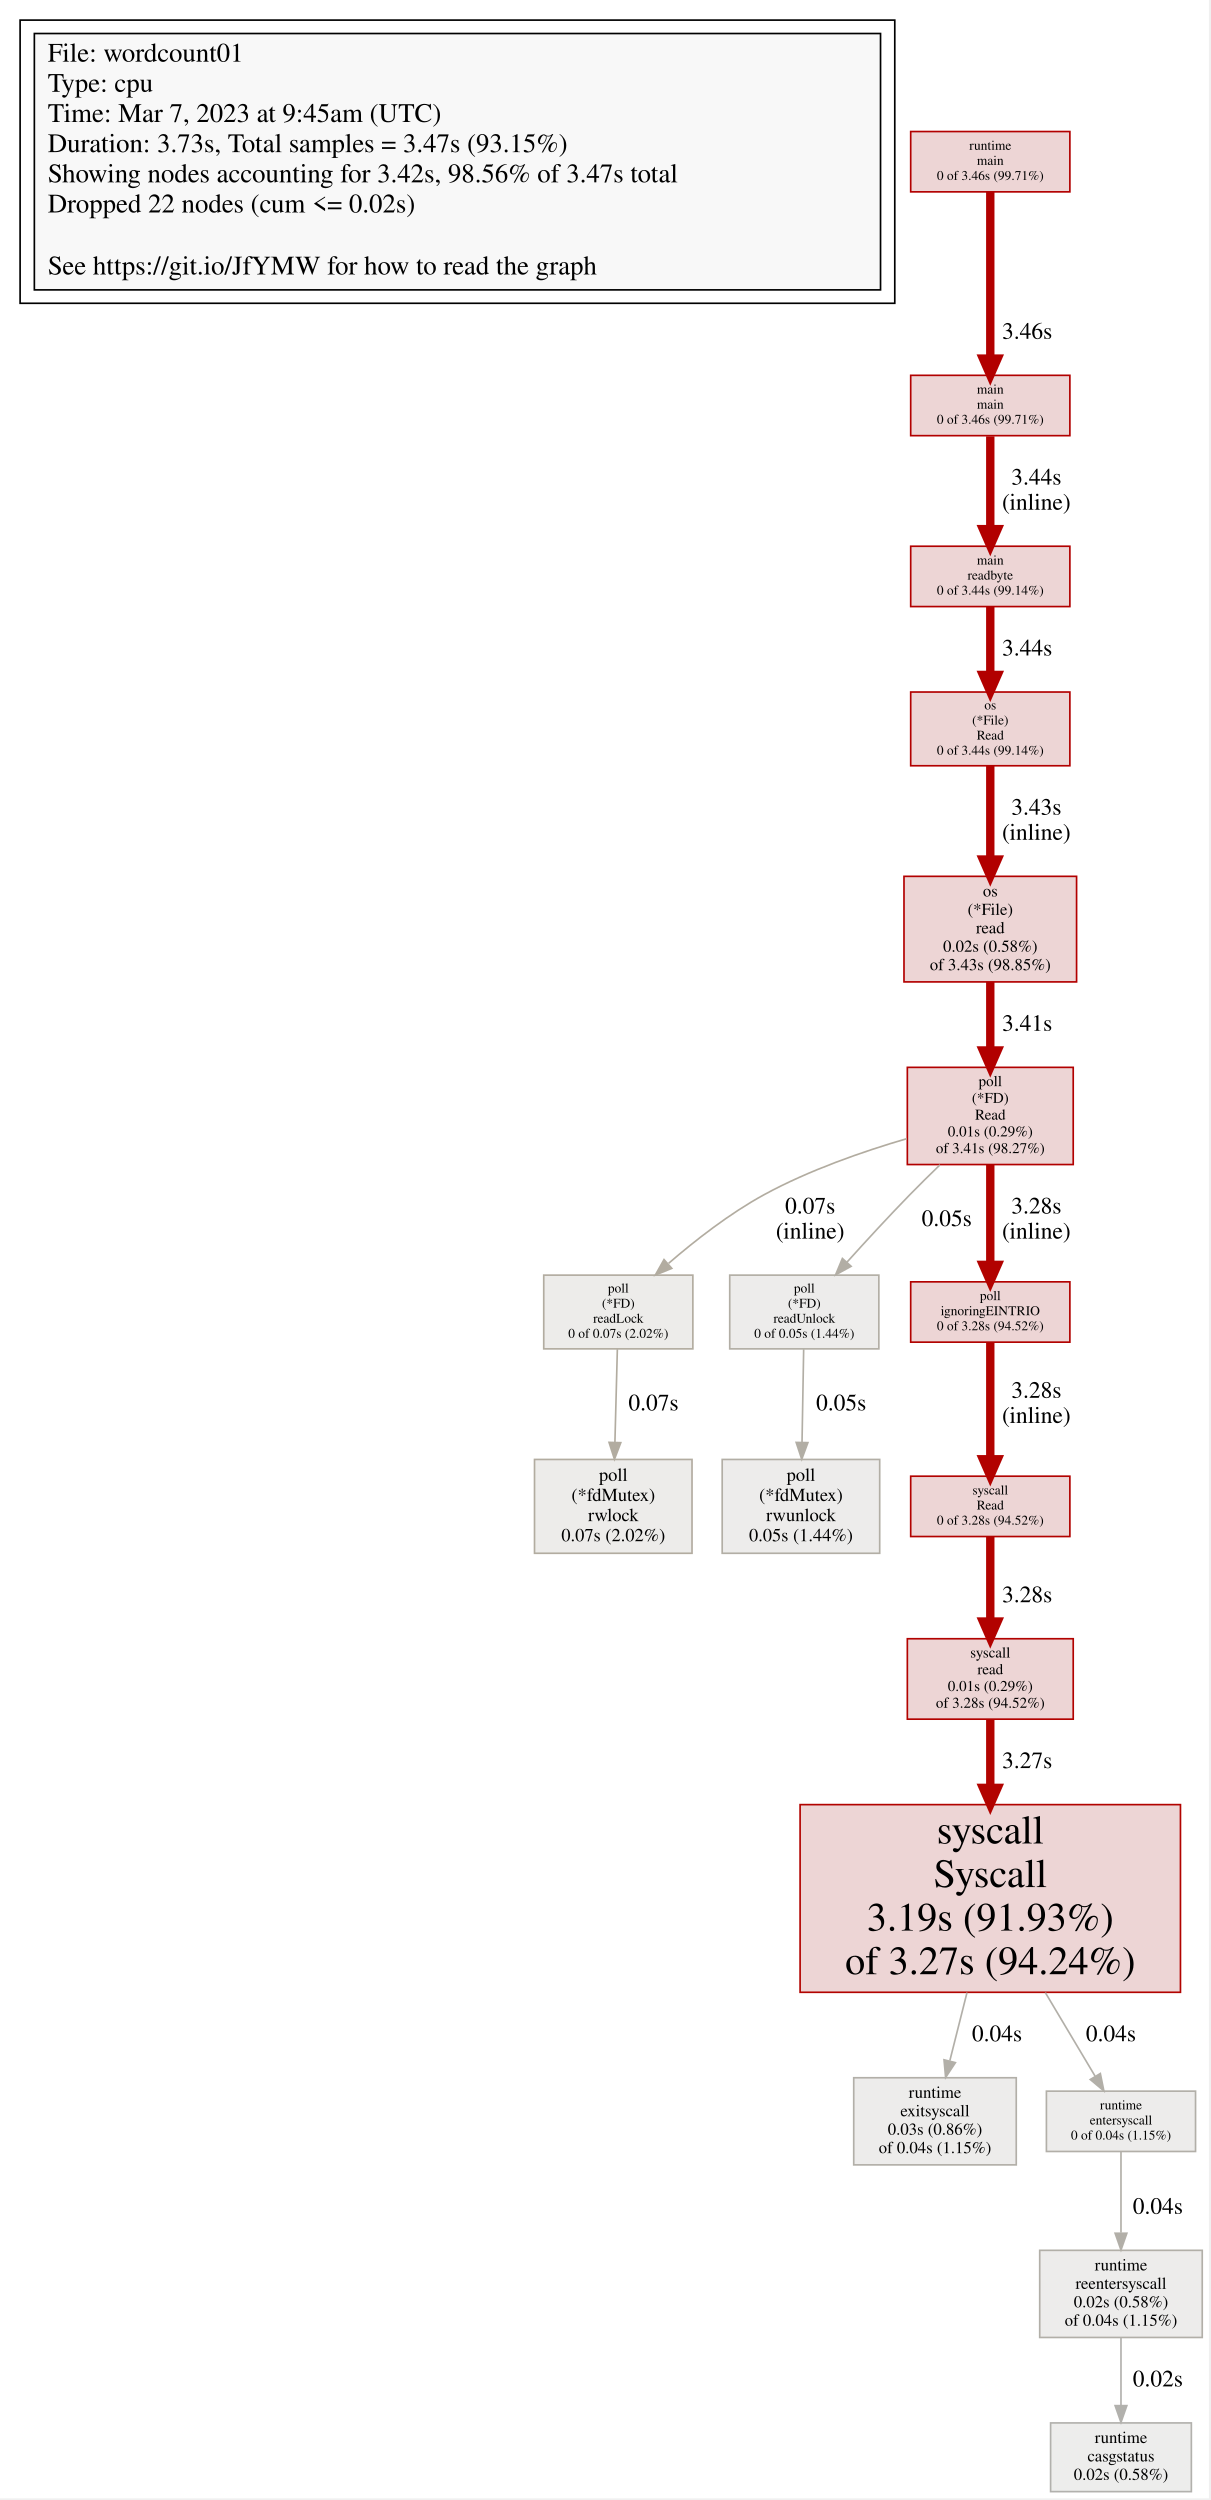
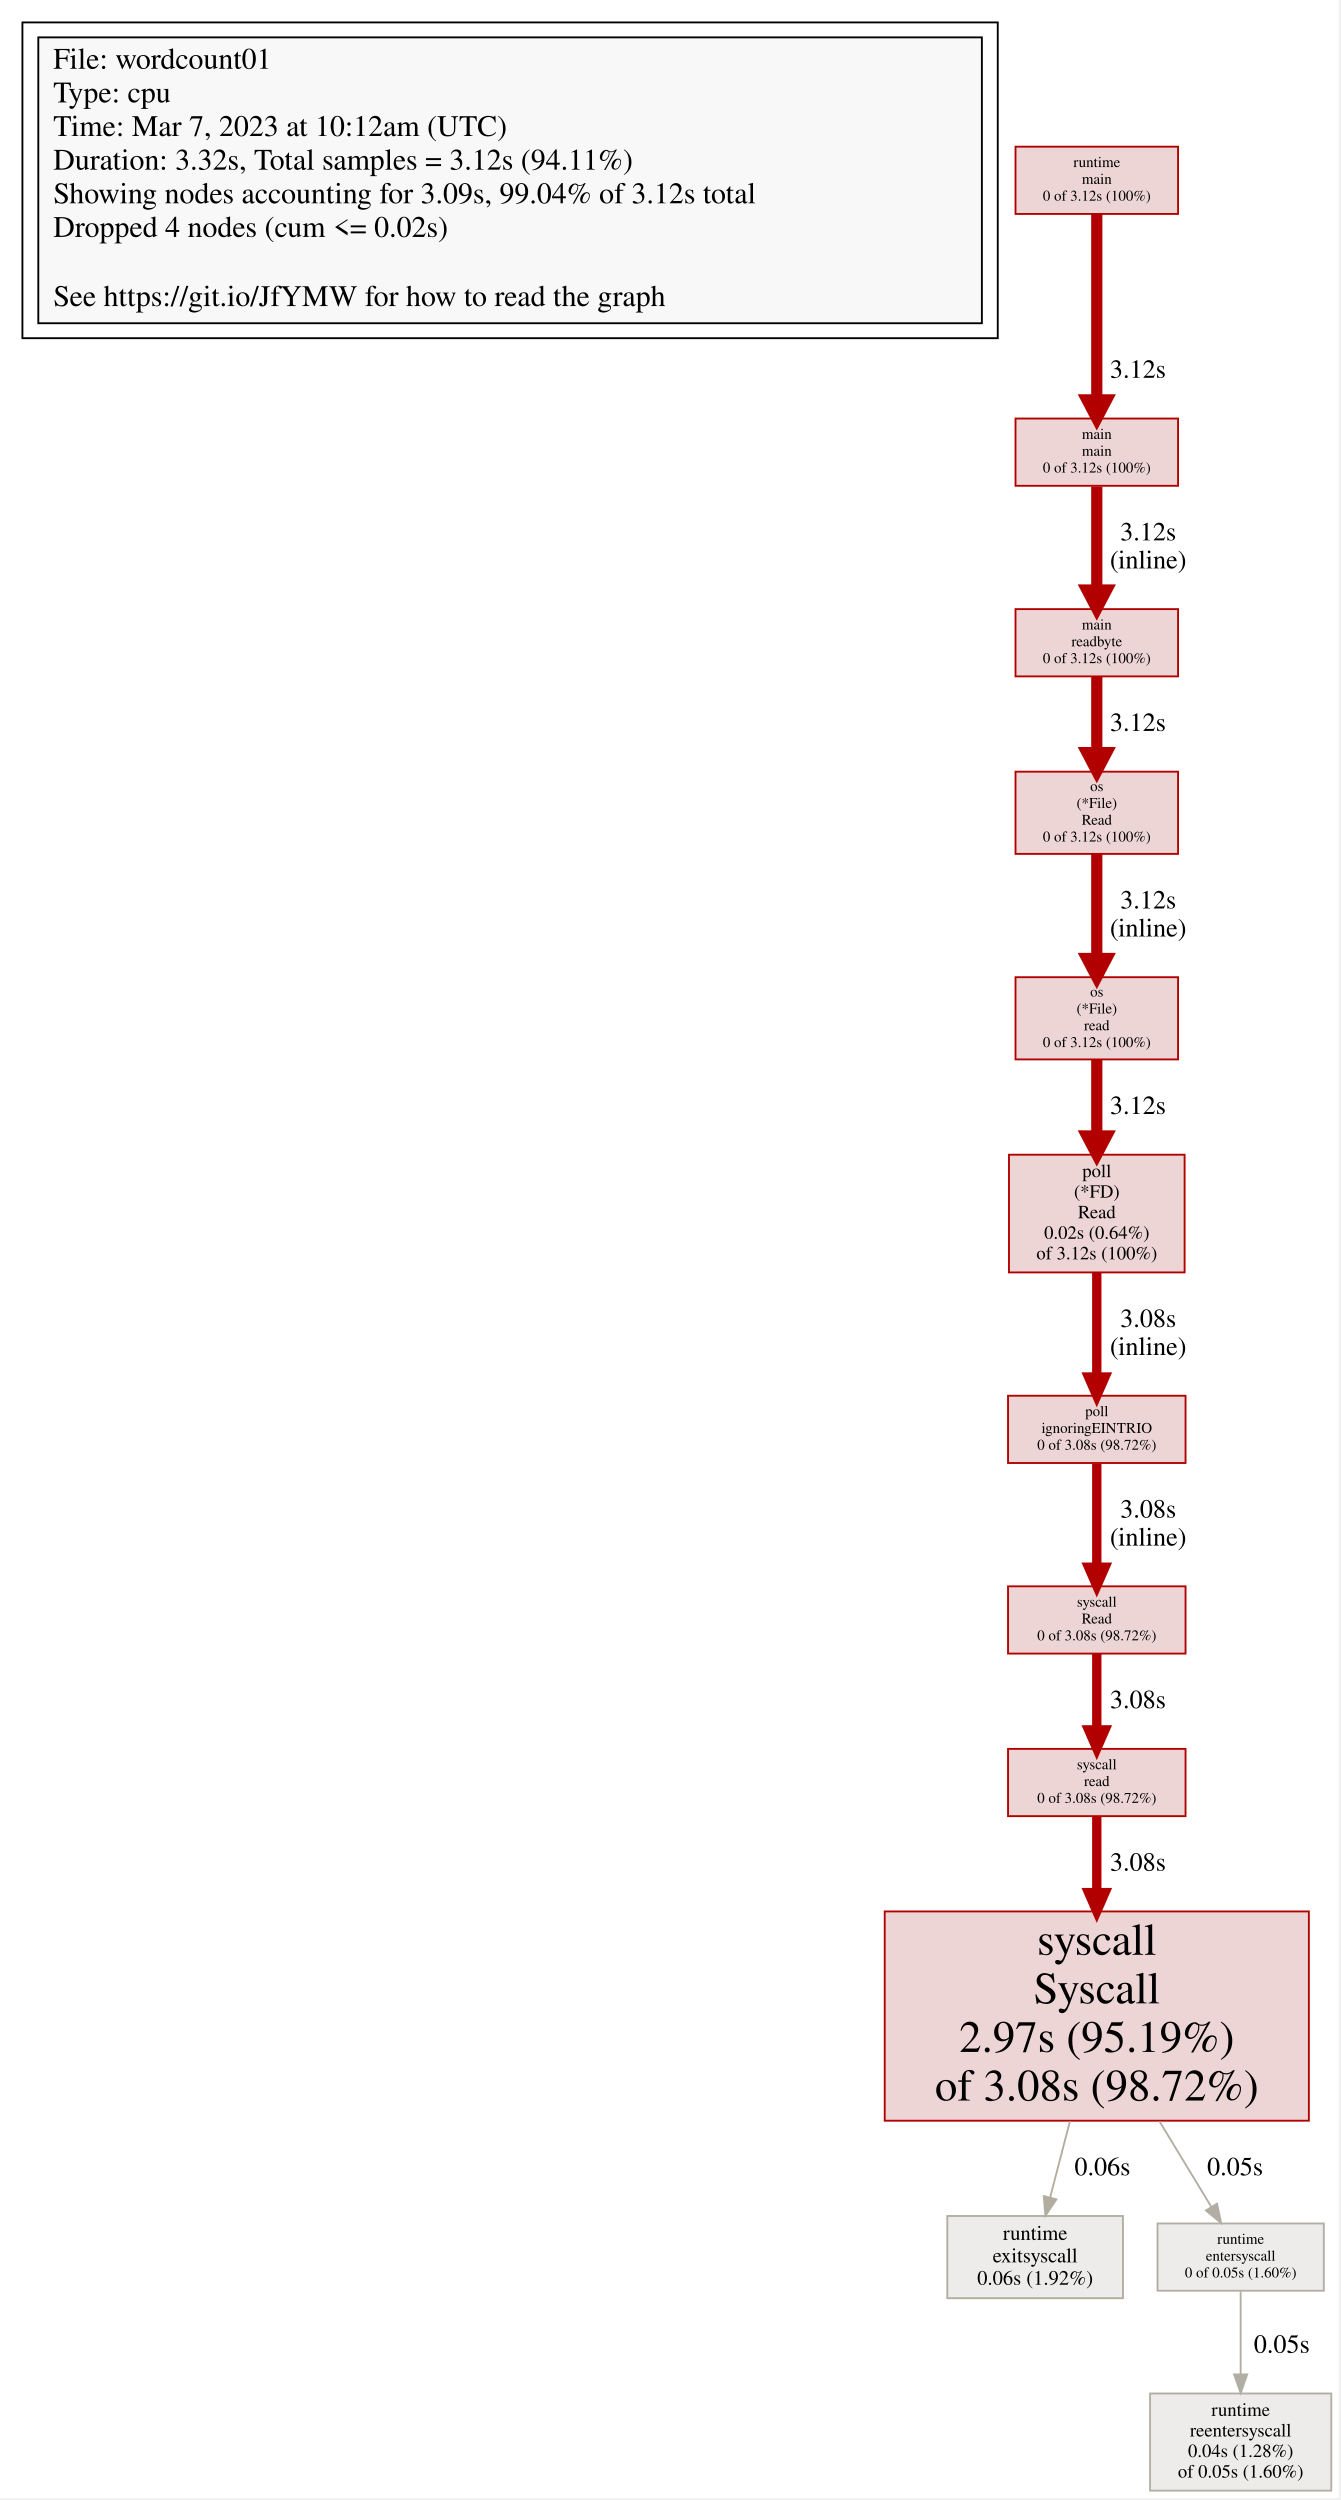
<svg xmlns="http://www.w3.org/2000/svg" xmlns:xlink="http://www.w3.org/1999/xlink" width="100%" height="100%">
  <g id="viewport" transform="scale(0.5,0.5) translate(0,0)">
-     <g id="graph0" class="graph" transform="scale(1 1) rotate(0) translate(4 1487)">
-       <polygon fill="white" stroke="transparent" points="-4,4 -4,-1487 717.5,-1487 717.5,4 -4,4" />
+     <g id="graph0" class="graph" transform="scale(1 1) rotate(0) translate(4 1333)">
+       <polygon fill="white" stroke="transparent" points="-4,4 -4,-1333 712.5,-1333 712.5,4 -4,4" />
      <g id="clust1" class="cluster">
-         <polygon fill="none" stroke="black" points="8,-1306 8,-1475 530,-1475 530,-1306 8,-1306" />
+         <polygon fill="none" stroke="black" points="8,-1152 8,-1321 530,-1321 530,-1152 8,-1152" />
      </g>
      <g id="node1" class="node">
        <g id="a_node1">
          <a xlink:title="wordcount01">
-             <polygon fill="#f8f8f8" stroke="black" points="521.5,-1467 16.5,-1467 16.5,-1314 521.5,-1314 521.5,-1467" />
-             <text text-anchor="start" x="24.5" y="-1450.2" font-family="Times,serif" font-size="16.00">File: wordcount01</text>
-             <text text-anchor="start" x="24.5" y="-1432.2" font-family="Times,serif" font-size="16.00">Type: cpu</text>
-             <text text-anchor="start" x="24.5" y="-1414.2" font-family="Times,serif" font-size="16.00">Time: Mar 7, 2023 at 9:45am (UTC)</text>
-             <text text-anchor="start" x="24.5" y="-1396.2" font-family="Times,serif" font-size="16.00">Duration: 3.73s, Total samples = 3.47s (93.15%)</text>
-             <text text-anchor="start" x="24.5" y="-1378.2" font-family="Times,serif" font-size="16.00">Showing nodes accounting for 3.42s, 98.56% of 3.47s total</text>
-             <text text-anchor="start" x="24.5" y="-1360.2" font-family="Times,serif" font-size="16.00">Dropped 22 nodes (cum &lt;= 0.02s)</text>
-             <text text-anchor="start" x="24.5" y="-1323.2" font-family="Times,serif" font-size="16.00">See https://git.io/JfYMW for how to read the graph</text>
+             <polygon fill="#f8f8f8" stroke="black" points="521.5,-1313 16.5,-1313 16.5,-1160 521.5,-1160 521.5,-1313" />
+             <text text-anchor="start" x="24.5" y="-1296.2" font-family="Times,serif" font-size="16.00">File: wordcount01</text>
+             <text text-anchor="start" x="24.5" y="-1278.2" font-family="Times,serif" font-size="16.00">Type: cpu</text>
+             <text text-anchor="start" x="24.5" y="-1260.2" font-family="Times,serif" font-size="16.00">Time: Mar 7, 2023 at 10:12am (UTC)</text>
+             <text text-anchor="start" x="24.5" y="-1242.2" font-family="Times,serif" font-size="16.00">Duration: 3.32s, Total samples = 3.12s (94.11%)</text>
+             <text text-anchor="start" x="24.5" y="-1224.2" font-family="Times,serif" font-size="16.00">Showing nodes accounting for 3.09s, 99.04% of 3.12s total</text>
+             <text text-anchor="start" x="24.5" y="-1206.2" font-family="Times,serif" font-size="16.00">Dropped 4 nodes (cum &lt;= 0.02s)</text>
+             <text text-anchor="start" x="24.5" y="-1169.2" font-family="Times,serif" font-size="16.00">See https://git.io/JfYMW for how to read the graph</text>
          </a>
        </g>
      </g>
      <g id="node1" class="node">
        <g id="a_node1">
-           <a xlink:title="syscall.Syscall (3.27s)">
-             <polygon fill="#edd5d5" stroke="#b20300" points="700.5,-410 473.5,-410 473.5,-298 700.5,-298 700.5,-410" />
-             <text text-anchor="middle" x="587" y="-386.8" font-family="Times,serif" font-size="24.00">syscall</text>
-             <text text-anchor="middle" x="587" y="-360.8" font-family="Times,serif" font-size="24.00">Syscall</text>
-             <text text-anchor="middle" x="587" y="-334.8" font-family="Times,serif" font-size="24.00">3.19s (91.93%)</text>
-             <text text-anchor="middle" x="587" y="-308.8" font-family="Times,serif" font-size="24.00">of 3.27s (94.24%)</text>
+           <a xlink:title="syscall.Syscall (3.08s)">
+             <polygon fill="#edd5d5" stroke="#b20000" points="696.5,-310 469.5,-310 469.5,-198 696.5,-198 696.5,-310" />
+             <text text-anchor="middle" x="583" y="-286.8" font-family="Times,serif" font-size="24.00">syscall</text>
+             <text text-anchor="middle" x="583" y="-260.8" font-family="Times,serif" font-size="24.00">Syscall</text>
+             <text text-anchor="middle" x="583" y="-234.8" font-family="Times,serif" font-size="24.00">2.97s (95.19%)</text>
+             <text text-anchor="middle" x="583" y="-208.8" font-family="Times,serif" font-size="24.00">of 3.08s (98.72%)</text>
+           </a>
+         </g>
+       </g>
+       <g id="node4" class="node">
+         <g id="a_node4">
+           <a xlink:title="runtime.exitsyscall (0.06s)">
+             <polygon fill="#edecea" stroke="#b2ada1" points="597,-147 503,-147 503,-103 597,-103 597,-147" />
+             <text text-anchor="middle" x="550" y="-134.2" font-family="Times,serif" font-size="11.00">runtime</text>
+             <text text-anchor="middle" x="550" y="-122.2" font-family="Times,serif" font-size="11.00">exitsyscall</text>
+             <text text-anchor="middle" x="550" y="-110.2" font-family="Times,serif" font-size="11.00">0.06s (1.92%)</text>
+           </a>
+         </g>
+       </g>
+       <g id="edge10" class="edge">
+         <g id="a_edge10">
+           <a xlink:title="syscall.Syscall -&gt; runtime.exitsyscall (0.06s)">
+             <path fill="none" stroke="#b2ada1" d="M568.62,-197.67C564.99,-183.67 561.21,-169.14 558.01,-156.85" />
+             <polygon fill="#b2ada1" stroke="#b2ada1" points="561.39,-155.91 555.49,-147.11 554.61,-157.67 561.39,-155.91" />
+           </a>
+         </g>
+         <g id="a_edge10-label">
+           <a xlink:title="syscall.Syscall -&gt; runtime.exitsyscall (0.06s)">
+             <text text-anchor="middle" x="586" y="-168.8" font-family="Times,serif" font-size="14.00"> 0.06s</text>
+           </a>
+         </g>
+       </g>
+       <g id="node11" class="node">
+         <g id="a_node11">
+           <a xlink:title="runtime.entersyscall (0.05s)">
+             <polygon fill="#edeceb" stroke="#b2aea4" points="704.5,-143 615.5,-143 615.5,-107 704.5,-107 704.5,-143" />
+             <text text-anchor="middle" x="660" y="-132.1" font-family="Times,serif" font-size="8.00">runtime</text>
+             <text text-anchor="middle" x="660" y="-123.1" font-family="Times,serif" font-size="8.00">entersyscall</text>
+             <text text-anchor="middle" x="660" y="-114.1" font-family="Times,serif" font-size="8.00">0 of 0.05s (1.60%)</text>
+           </a>
+         </g>
+       </g>
+       <g id="edge12" class="edge">
+         <g id="a_edge12">
+           <a xlink:title="syscall.Syscall -&gt; runtime.entersyscall (0.05s)">
+             <path fill="none" stroke="#b2aea4" d="M616.55,-197.67C626.23,-181.7 636.34,-165.03 644.36,-151.79" />
+             <polygon fill="#b2aea4" stroke="#b2aea4" points="647.36,-153.59 649.56,-143.22 641.38,-149.96 647.36,-153.59" />
+           </a>
+         </g>
+         <g id="a_edge12-label">
+           <a xlink:title="syscall.Syscall -&gt; runtime.entersyscall (0.05s)">
+             <text text-anchor="middle" x="657" y="-168.8" font-family="Times,serif" font-size="14.00"> 0.05s</text>
+           </a>
+         </g>
+       </g>
+       <g id="node2" class="node">
+         <g id="a_node2">
+           <a xlink:title="runtime.main (3.12s)">
+             <polygon fill="#edd5d5" stroke="#b20000" points="626.5,-1254.5 539.5,-1254.5 539.5,-1218.5 626.5,-1218.5 626.5,-1254.5" />
+             <text text-anchor="middle" x="583" y="-1243.6" font-family="Times,serif" font-size="8.00">runtime</text>
+             <text text-anchor="middle" x="583" y="-1234.6" font-family="Times,serif" font-size="8.00">main</text>
+             <text text-anchor="middle" x="583" y="-1225.6" font-family="Times,serif" font-size="8.00">0 of 3.12s (100%)</text>
+           </a>
+         </g>
+       </g>
+       <g id="node7" class="node">
+         <g id="a_node7">
+           <a xlink:title="main.main (3.12s)">
+             <polygon fill="#edd5d5" stroke="#b20000" points="626.5,-1109 539.5,-1109 539.5,-1073 626.5,-1073 626.5,-1109" />
+             <text text-anchor="middle" x="583" y="-1098.1" font-family="Times,serif" font-size="8.00">main</text>
+             <text text-anchor="middle" x="583" y="-1089.1" font-family="Times,serif" font-size="8.00">main</text>
+             <text text-anchor="middle" x="583" y="-1080.1" font-family="Times,serif" font-size="8.00">0 of 3.12s (100%)</text>
+           </a>
+         </g>
+       </g>
+       <g id="edge5" class="edge">
+         <g id="a_edge5">
+           <a xlink:title="runtime.main -&gt; main.main (3.12s)">
+             <path fill="none" stroke="#b20000" stroke-width="6" d="M583,-1218.48C583,-1193.99 583,-1148.56 583,-1119.33" />
+             <polygon fill="#b20000" stroke="#b20000" stroke-width="6" points="588.25,-1119 583,-1109 577.75,-1119 588.25,-1119" />
+           </a>
+         </g>
+         <g id="a_edge5-label">
+           <a xlink:title="runtime.main -&gt; main.main (3.12s)">
+             <text text-anchor="middle" x="605" y="-1130.8" font-family="Times,serif" font-size="14.00"> 3.12s</text>
+           </a>
+         </g>
+       </g>
+       <g id="node3" class="node">
+         <g id="a_node3">
+           <a xlink:title="internal/poll.(*FD).Read (3.12s)">
+             <polygon fill="#edd5d5" stroke="#b20000" points="630,-715 536,-715 536,-652 630,-652 630,-715" />
+             <text text-anchor="middle" x="583" y="-703" font-family="Times,serif" font-size="10.00">poll</text>
+             <text text-anchor="middle" x="583" y="-692" font-family="Times,serif" font-size="10.00">(*FD)</text>
+             <text text-anchor="middle" x="583" y="-681" font-family="Times,serif" font-size="10.00">Read</text>
+             <text text-anchor="middle" x="583" y="-670" font-family="Times,serif" font-size="10.00">0.02s (0.64%)</text>
+             <text text-anchor="middle" x="583" y="-659" font-family="Times,serif" font-size="10.00">of 3.12s (100%)</text>
+           </a>
+         </g>
+       </g>
+       <g id="node6" class="node">
+         <g id="a_node6">
+           <a xlink:title="internal/poll.ignoringEINTRIO (3.08s)">
+             <polygon fill="#edd5d5" stroke="#b20000" points="630.5,-586 535.5,-586 535.5,-550 630.5,-550 630.5,-586" />
+             <text text-anchor="middle" x="583" y="-575.1" font-family="Times,serif" font-size="8.00">poll</text>
+             <text text-anchor="middle" x="583" y="-566.1" font-family="Times,serif" font-size="8.00">ignoringEINTRIO</text>
+             <text text-anchor="middle" x="583" y="-557.1" font-family="Times,serif" font-size="8.00">0 of 3.08s (98.72%)</text>
+           </a>
+         </g>
+       </g>
+       <g id="edge6" class="edge">
+         <g id="a_edge6">
+           <a xlink:title="internal/poll.(*FD).Read -&gt; internal/poll.ignoringEINTRIO (3.08s)">
+             <path fill="none" stroke="#b20000" stroke-width="5" d="M583,-651.79C583,-634.44 583,-612.96 583,-596.23" />
+             <polygon fill="#b20000" stroke="#b20000" stroke-width="5" points="587.38,-596.01 583,-586.01 578.63,-596.01 587.38,-596.01" />
+           </a>
+         </g>
+         <g id="a_edge6-label">
+           <a xlink:title="internal/poll.(*FD).Read -&gt; internal/poll.ignoringEINTRIO (3.08s)">
+             <text text-anchor="middle" x="610.5" y="-622.8" font-family="Times,serif" font-size="14.00"> 3.08s</text>
+             <text text-anchor="middle" x="610.5" y="-607.8" font-family="Times,serif" font-size="14.00"> (inline)</text>
+           </a>
+         </g>
+       </g>
+       <g id="node5" class="node">
+         <g id="a_node5">
+           <a xlink:title="runtime.reentersyscall (0.05s)">
+             <polygon fill="#edeceb" stroke="#b2aea4" points="708.5,-52 611.5,-52 611.5,0 708.5,0 708.5,-52" />
+             <text text-anchor="middle" x="660" y="-40" font-family="Times,serif" font-size="10.00">runtime</text>
+             <text text-anchor="middle" x="660" y="-29" font-family="Times,serif" font-size="10.00">reentersyscall</text>
+             <text text-anchor="middle" x="660" y="-18" font-family="Times,serif" font-size="10.00">0.04s (1.28%)</text>
+             <text text-anchor="middle" x="660" y="-7" font-family="Times,serif" font-size="10.00">of 0.05s (1.60%)</text>
+           </a>
+         </g>
+       </g>
+       <g id="node12" class="node">
+         <g id="a_node12">
+           <a xlink:title="syscall.Read (3.08s)">
+             <polygon fill="#edd5d5" stroke="#b20000" points="630.5,-484 535.5,-484 535.5,-448 630.5,-448 630.5,-484" />
+             <text text-anchor="middle" x="583" y="-473.1" font-family="Times,serif" font-size="8.00">syscall</text>
+             <text text-anchor="middle" x="583" y="-464.1" font-family="Times,serif" font-size="8.00">Read</text>
+             <text text-anchor="middle" x="583" y="-455.1" font-family="Times,serif" font-size="8.00">0 of 3.08s (98.72%)</text>
+           </a>
+         </g>
+       </g>
+       <g id="edge7" class="edge">
+         <g id="a_edge7">
+           <a xlink:title="internal/poll.ignoringEINTRIO -&gt; syscall.Read (3.08s)">
+             <path fill="none" stroke="#b20000" stroke-width="5" d="M583,-549.58C583,-534.38 583,-512.07 583,-494.46" />
+             <polygon fill="#b20000" stroke="#b20000" stroke-width="5" points="587.38,-494.22 583,-484.22 578.63,-494.22 587.38,-494.22" />
+           </a>
+         </g>
+         <g id="a_edge7-label">
+           <a xlink:title="internal/poll.ignoringEINTRIO -&gt; syscall.Read (3.08s)">
+             <text text-anchor="middle" x="610.5" y="-520.8" font-family="Times,serif" font-size="14.00"> 3.08s</text>
+             <text text-anchor="middle" x="610.5" y="-505.8" font-family="Times,serif" font-size="14.00"> (inline)</text>
          </a>
        </g>
      </g>
      <g id="node8" class="node">
        <g id="a_node8">
-           <a xlink:title="runtime.exitsyscall (0.04s)">
-             <polygon fill="#edeceb" stroke="#b2afa8" points="602.5,-247 505.5,-247 505.5,-195 602.5,-195 602.5,-247" />
-             <text text-anchor="middle" x="554" y="-235" font-family="Times,serif" font-size="10.00">runtime</text>
-             <text text-anchor="middle" x="554" y="-224" font-family="Times,serif" font-size="10.00">exitsyscall</text>
-             <text text-anchor="middle" x="554" y="-213" font-family="Times,serif" font-size="10.00">0.03s (0.86%)</text>
-             <text text-anchor="middle" x="554" y="-202" font-family="Times,serif" font-size="10.00">of 0.04s (1.15%)</text>
-           </a>
-         </g>
-       </g>
-       <g id="edge16" class="edge">
-         <g id="a_edge16">
-           <a xlink:title="syscall.Syscall -&gt; runtime.exitsyscall (0.04s)">
-             <path fill="none" stroke="#b2afa8" d="M573.1,-297.82C569.63,-284.06 566.01,-269.67 562.86,-257.17" />
-             <polygon fill="#b2afa8" stroke="#b2afa8" points="566.18,-256.01 560.34,-247.17 559.39,-257.72 566.18,-256.01" />
-           </a>
-         </g>
-         <g id="a_edge16-label">
-           <a xlink:title="syscall.Syscall -&gt; runtime.exitsyscall (0.04s)">
-             <text text-anchor="middle" x="591" y="-268.8" font-family="Times,serif" font-size="14.00"> 0.04s</text>
-           </a>
-         </g>
-       </g>
-       <g id="node17" class="node">
-         <g id="a_node17">
-           <a xlink:title="runtime.entersyscall (0.04s)">
-             <polygon fill="#edeceb" stroke="#b2afa8" points="709.5,-239 620.5,-239 620.5,-203 709.5,-203 709.5,-239" />
-             <text text-anchor="middle" x="665" y="-228.1" font-family="Times,serif" font-size="8.00">runtime</text>
-             <text text-anchor="middle" x="665" y="-219.1" font-family="Times,serif" font-size="8.00">entersyscall</text>
-             <text text-anchor="middle" x="665" y="-210.1" font-family="Times,serif" font-size="8.00">0 of 0.04s (1.15%)</text>
-           </a>
-         </g>
-       </g>
-       <g id="edge15" class="edge">
-         <g id="a_edge15">
-           <a xlink:title="syscall.Syscall -&gt; runtime.entersyscall (0.04s)">
-             <path fill="none" stroke="#b2afa8" d="M619.85,-297.82C630.17,-280.5 641.07,-262.19 649.58,-247.9" />
-             <polygon fill="#b2afa8" stroke="#b2afa8" points="652.68,-249.53 654.79,-239.15 646.67,-245.95 652.68,-249.53" />
-           </a>
-         </g>
-         <g id="a_edge15-label">
-           <a xlink:title="syscall.Syscall -&gt; runtime.entersyscall (0.04s)">
-             <text text-anchor="middle" x="659" y="-268.8" font-family="Times,serif" font-size="14.00"> 0.04s</text>
-           </a>
-         </g>
-       </g>
-       <g id="node2" class="node">
-         <g id="a_node2">
-           <a xlink:title="runtime.main (3.46s)">
-             <polygon fill="#edd5d5" stroke="#b20000" points="634.5,-1408.5 539.5,-1408.5 539.5,-1372.5 634.5,-1372.5 634.5,-1408.5" />
-             <text text-anchor="middle" x="587" y="-1397.6" font-family="Times,serif" font-size="8.00">runtime</text>
-             <text text-anchor="middle" x="587" y="-1388.6" font-family="Times,serif" font-size="8.00">main</text>
-             <text text-anchor="middle" x="587" y="-1379.6" font-family="Times,serif" font-size="8.00">0 of 3.46s (99.71%)</text>
-           </a>
-         </g>
-       </g>
-       <g id="node14" class="node">
-         <g id="a_node14">
-           <a xlink:title="main.main (3.46s)">
-             <polygon fill="#edd5d5" stroke="#b20000" points="634.5,-1263 539.5,-1263 539.5,-1227 634.5,-1227 634.5,-1263" />
-             <text text-anchor="middle" x="587" y="-1252.1" font-family="Times,serif" font-size="8.00">main</text>
-             <text text-anchor="middle" x="587" y="-1243.1" font-family="Times,serif" font-size="8.00">main</text>
-             <text text-anchor="middle" x="587" y="-1234.1" font-family="Times,serif" font-size="8.00">0 of 3.46s (99.71%)</text>
+           <a xlink:title="main.readbyte (3.12s)">
+             <polygon fill="#edd5d5" stroke="#b20000" points="626.5,-1007 539.5,-1007 539.5,-971 626.5,-971 626.5,-1007" />
+             <text text-anchor="middle" x="583" y="-996.1" font-family="Times,serif" font-size="8.00">main</text>
+             <text text-anchor="middle" x="583" y="-987.1" font-family="Times,serif" font-size="8.00">readbyte</text>
+             <text text-anchor="middle" x="583" y="-978.1" font-family="Times,serif" font-size="8.00">0 of 3.12s (100%)</text>
          </a>
        </g>
      </g>
      <g id="edge1" class="edge">
        <g id="a_edge1">
-           <a xlink:title="runtime.main -&gt; main.main (3.46s)">
-             <path fill="none" stroke="#b20000" stroke-width="5" d="M587,-1372.48C587,-1347.99 587,-1302.56 587,-1273.33" />
-             <polygon fill="#b20000" stroke="#b20000" stroke-width="5" points="591.38,-1273 587,-1263 582.63,-1273 591.38,-1273" />
+           <a xlink:title="main.main -&gt; main.readbyte (3.12s)">
+             <path fill="none" stroke="#b20000" stroke-width="6" d="M583,-1072.58C583,-1057.38 583,-1035.07 583,-1017.46" />
+             <polygon fill="#b20000" stroke="#b20000" stroke-width="6" points="588.25,-1017.22 583,-1007.22 577.75,-1017.22 588.25,-1017.22" />
          </a>
        </g>
        <g id="a_edge1-label">
-           <a xlink:title="runtime.main -&gt; main.main (3.46s)">
-             <text text-anchor="middle" x="609" y="-1284.8" font-family="Times,serif" font-size="14.00"> 3.46s</text>
-           </a>
-         </g>
-       </g>
-       <g id="node3" class="node">
-         <g id="a_node3">
-           <a xlink:title="internal/poll.(*FD).Read (3.41s)">
-             <polygon fill="#edd5d5" stroke="#b20000" points="636.5,-850 537.5,-850 537.5,-792 636.5,-792 636.5,-850" />
-             <text text-anchor="middle" x="587" y="-838.8" font-family="Times,serif" font-size="9.00">poll</text>
-             <text text-anchor="middle" x="587" y="-828.8" font-family="Times,serif" font-size="9.00">(*FD)</text>
-             <text text-anchor="middle" x="587" y="-818.8" font-family="Times,serif" font-size="9.00">Read</text>
-             <text text-anchor="middle" x="587" y="-808.8" font-family="Times,serif" font-size="9.00">0.01s (0.29%)</text>
-             <text text-anchor="middle" x="587" y="-798.8" font-family="Times,serif" font-size="9.00">of 3.41s (98.27%)</text>
-           </a>
-         </g>
-       </g>
-       <g id="node11" class="node">
-         <g id="a_node11">
-           <a xlink:title="internal/poll.(*FD).readLock (0.07s)">
-             <polygon fill="#edecea" stroke="#b2aca0" points="409.5,-726 320.5,-726 320.5,-682 409.5,-682 409.5,-726" />
-             <text text-anchor="middle" x="365" y="-715.6" font-family="Times,serif" font-size="8.00">poll</text>
-             <text text-anchor="middle" x="365" y="-706.6" font-family="Times,serif" font-size="8.00">(*FD)</text>
-             <text text-anchor="middle" x="365" y="-697.6" font-family="Times,serif" font-size="8.00">readLock</text>
-             <text text-anchor="middle" x="365" y="-688.6" font-family="Times,serif" font-size="8.00">0 of 0.07s (2.02%)</text>
-           </a>
-         </g>
-       </g>
-       <g id="edge10" class="edge">
-         <g id="a_edge10">
-           <a xlink:title="internal/poll.(*FD).Read -&gt; internal/poll.(*FD).readLock (0.07s)">
-             <path fill="none" stroke="#b2aca0" d="M537.2,-807.46C510.94,-799.78 478.74,-788.59 452,-774 431.54,-762.84 410.99,-746.82 395.01,-733.03" />
-             <polygon fill="#b2aca0" stroke="#b2aca0" points="396.91,-730.04 387.1,-726.06 392.29,-735.3 396.91,-730.04" />
-           </a>
-         </g>
-         <g id="a_edge10-label">
-           <a xlink:title="internal/poll.(*FD).Read -&gt; internal/poll.(*FD).readLock (0.07s)">
-             <text text-anchor="middle" x="479.5" y="-762.8" font-family="Times,serif" font-size="14.00"> 0.07s</text>
-             <text text-anchor="middle" x="479.5" y="-747.8" font-family="Times,serif" font-size="14.00"> (inline)</text>
-           </a>
-         </g>
-       </g>
-       <g id="node12" class="node">
-         <g id="a_node12">
-           <a xlink:title="internal/poll.(*FD).readUnlock (0.05s)">
-             <polygon fill="#edeceb" stroke="#b2aea5" points="520.5,-726 431.5,-726 431.5,-682 520.5,-682 520.5,-726" />
-             <text text-anchor="middle" x="476" y="-715.6" font-family="Times,serif" font-size="8.00">poll</text>
-             <text text-anchor="middle" x="476" y="-706.6" font-family="Times,serif" font-size="8.00">(*FD)</text>
-             <text text-anchor="middle" x="476" y="-697.6" font-family="Times,serif" font-size="8.00">readUnlock</text>
-             <text text-anchor="middle" x="476" y="-688.6" font-family="Times,serif" font-size="8.00">0 of 0.05s (1.44%)</text>
-           </a>
-         </g>
-       </g>
-       <g id="edge12" class="edge">
-         <g id="a_edge12">
-           <a xlink:title="internal/poll.(*FD).Read -&gt; internal/poll.(*FD).readUnlock (0.05s)">
-             <path fill="none" stroke="#b2aea5" d="M557,-791.84C550.97,-786.01 544.72,-779.86 539,-774 526.33,-761.02 512.71,-746.22 501.39,-733.66" />
-             <polygon fill="#b2aea5" stroke="#b2aea5" points="503.95,-731.27 494.67,-726.17 498.74,-735.95 503.95,-731.27" />
-           </a>
-         </g>
-         <g id="a_edge12-label">
-           <a xlink:title="internal/poll.(*FD).Read -&gt; internal/poll.(*FD).readUnlock (0.05s)">
-             <text text-anchor="middle" x="561" y="-755.3" font-family="Times,serif" font-size="14.00"> 0.05s</text>
+           <a xlink:title="main.main -&gt; main.readbyte (3.12s)">
+             <text text-anchor="middle" x="610.5" y="-1043.8" font-family="Times,serif" font-size="14.00"> 3.12s</text>
+             <text text-anchor="middle" x="610.5" y="-1028.8" font-family="Times,serif" font-size="14.00"> (inline)</text>
+           </a>
+         </g>
+       </g>
+       <g id="node9" class="node">
+         <g id="a_node9">
+           <a xlink:title="os.(*File).Read (3.12s)">
+             <polygon fill="#edd5d5" stroke="#b20000" points="626.5,-920 539.5,-920 539.5,-876 626.5,-876 626.5,-920" />
+             <text text-anchor="middle" x="583" y="-909.6" font-family="Times,serif" font-size="8.00">os</text>
+             <text text-anchor="middle" x="583" y="-900.6" font-family="Times,serif" font-size="8.00">(*File)</text>
+             <text text-anchor="middle" x="583" y="-891.6" font-family="Times,serif" font-size="8.00">Read</text>
+             <text text-anchor="middle" x="583" y="-882.6" font-family="Times,serif" font-size="8.00">0 of 3.12s (100%)</text>
+           </a>
+         </g>
+       </g>
+       <g id="edge2" class="edge">
+         <g id="a_edge2">
+           <a xlink:title="main.readbyte -&gt; os.(*File).Read (3.12s)">
+             <path fill="none" stroke="#b20000" stroke-width="6" d="M583,-970.84C583,-959.44 583,-944.13 583,-930.58" />
+             <polygon fill="#b20000" stroke="#b20000" stroke-width="6" points="588.25,-930.19 583,-920.19 577.75,-930.19 588.25,-930.19" />
+           </a>
+         </g>
+         <g id="a_edge2-label">
+           <a xlink:title="main.readbyte -&gt; os.(*File).Read (3.12s)">
+             <text text-anchor="middle" x="605" y="-941.8" font-family="Times,serif" font-size="14.00"> 3.12s</text>
+           </a>
+         </g>
+       </g>
+       <g id="node10" class="node">
+         <g id="a_node10">
+           <a xlink:title="os.(*File).read (3.12s)">
+             <polygon fill="#edd5d5" stroke="#b20000" points="626.5,-810 539.5,-810 539.5,-766 626.5,-766 626.5,-810" />
+             <text text-anchor="middle" x="583" y="-799.6" font-family="Times,serif" font-size="8.00">os</text>
+             <text text-anchor="middle" x="583" y="-790.6" font-family="Times,serif" font-size="8.00">(*File)</text>
+             <text text-anchor="middle" x="583" y="-781.6" font-family="Times,serif" font-size="8.00">read</text>
+             <text text-anchor="middle" x="583" y="-772.6" font-family="Times,serif" font-size="8.00">0 of 3.12s (100%)</text>
+           </a>
+         </g>
+       </g>
+       <g id="edge3" class="edge">
+         <g id="a_edge3">
+           <a xlink:title="os.(*File).Read -&gt; os.(*File).read (3.12s)">
+             <path fill="none" stroke="#b20000" stroke-width="6" d="M583,-875.92C583,-860.09 583,-838.15 583,-820.27" />
+             <polygon fill="#b20000" stroke="#b20000" stroke-width="6" points="588.25,-820.03 583,-810.03 577.75,-820.03 588.25,-820.03" />
+           </a>
+         </g>
+         <g id="a_edge3-label">
+           <a xlink:title="os.(*File).Read -&gt; os.(*File).read (3.12s)">
+             <text text-anchor="middle" x="610.5" y="-846.8" font-family="Times,serif" font-size="14.00"> 3.12s</text>
+             <text text-anchor="middle" x="610.5" y="-831.8" font-family="Times,serif" font-size="14.00"> (inline)</text>
+           </a>
+         </g>
+       </g>
+       <g id="edge4" class="edge">
+         <g id="a_edge4">
+           <a xlink:title="os.(*File).read -&gt; internal/poll.(*FD).Read (3.12s)">
+             <path fill="none" stroke="#b20000" stroke-width="6" d="M583,-765.76C583,-754.08 583,-739.19 583,-725.35" />
+             <polygon fill="#b20000" stroke="#b20000" stroke-width="6" points="588.25,-725.04 583,-715.04 577.75,-725.04 588.25,-725.04" />
+           </a>
+         </g>
+         <g id="a_edge4-label">
+           <a xlink:title="os.(*File).read -&gt; internal/poll.(*FD).Read (3.12s)">
+             <text text-anchor="middle" x="605" y="-736.8" font-family="Times,serif" font-size="14.00"> 3.12s</text>
+           </a>
+         </g>
+       </g>
+       <g id="edge11" class="edge">
+         <g id="a_edge11">
+           <a xlink:title="runtime.entersyscall -&gt; runtime.reentersyscall (0.05s)">
+             <path fill="none" stroke="#b2aea4" d="M660,-106.66C660,-94.35 660,-77.4 660,-62.3" />
+             <polygon fill="#b2aea4" stroke="#b2aea4" points="663.5,-62.21 660,-52.21 656.5,-62.21 663.5,-62.21" />
+           </a>
+         </g>
+         <g id="a_edge11-label">
+           <a xlink:title="runtime.entersyscall -&gt; runtime.reentersyscall (0.05s)">
+             <text text-anchor="middle" x="682" y="-73.8" font-family="Times,serif" font-size="14.00"> 0.05s</text>
          </a>
        </g>
      </g>
      <g id="node13" class="node">
        <g id="a_node13">
-           <a xlink:title="internal/poll.ignoringEINTRIO (3.28s)">
-             <polygon fill="#edd5d5" stroke="#b20200" points="634.5,-722 539.5,-722 539.5,-686 634.5,-686 634.5,-722" />
-             <text text-anchor="middle" x="587" y="-711.1" font-family="Times,serif" font-size="8.00">poll</text>
-             <text text-anchor="middle" x="587" y="-702.1" font-family="Times,serif" font-size="8.00">ignoringEINTRIO</text>
-             <text text-anchor="middle" x="587" y="-693.1" font-family="Times,serif" font-size="8.00">0 of 3.28s (94.52%)</text>
-           </a>
-         </g>
-       </g>
-       <g id="edge6" class="edge">
-         <g id="a_edge6">
-           <a xlink:title="internal/poll.(*FD).Read -&gt; internal/poll.ignoringEINTRIO (3.28s)">
-             <path fill="none" stroke="#b20200" stroke-width="5" d="M587,-791.87C587,-773.72 587,-750.24 587,-732.27" />
-             <polygon fill="#b20200" stroke="#b20200" stroke-width="5" points="591.38,-732.14 587,-722.14 582.63,-732.14 591.38,-732.14" />
-           </a>
-         </g>
-         <g id="a_edge6-label">
-           <a xlink:title="internal/poll.(*FD).Read -&gt; internal/poll.ignoringEINTRIO (3.28s)">
-             <text text-anchor="middle" x="614.5" y="-762.8" font-family="Times,serif" font-size="14.00"> 3.28s</text>
-             <text text-anchor="middle" x="614.5" y="-747.8" font-family="Times,serif" font-size="14.00"> (inline)</text>
-           </a>
-         </g>
-       </g>
-       <g id="node4" class="node">
-         <g id="a_node4">
-           <a xlink:title="os.(*File).read (3.43s)">
-             <polygon fill="#edd5d5" stroke="#b20000" points="638.5,-964 535.5,-964 535.5,-901 638.5,-901 638.5,-964" />
-             <text text-anchor="middle" x="587" y="-952" font-family="Times,serif" font-size="10.00">os</text>
-             <text text-anchor="middle" x="587" y="-941" font-family="Times,serif" font-size="10.00">(*File)</text>
-             <text text-anchor="middle" x="587" y="-930" font-family="Times,serif" font-size="10.00">read</text>
-             <text text-anchor="middle" x="587" y="-919" font-family="Times,serif" font-size="10.00">0.02s (0.58%)</text>
-             <text text-anchor="middle" x="587" y="-908" font-family="Times,serif" font-size="10.00">of 3.43s (98.85%)</text>
-           </a>
-         </g>
-       </g>
-       <g id="edge5" class="edge">
-         <g id="a_edge5">
-           <a xlink:title="os.(*File).read -&gt; internal/poll.(*FD).Read (3.41s)">
-             <path fill="none" stroke="#b20000" stroke-width="5" d="M587,-901C587,-888.42 587,-873.69 587,-860.39" />
-             <polygon fill="#b20000" stroke="#b20000" stroke-width="5" points="591.38,-860.09 587,-850.09 582.63,-860.09 591.38,-860.09" />
-           </a>
-         </g>
-         <g id="a_edge5-label">
-           <a xlink:title="os.(*File).read -&gt; internal/poll.(*FD).Read (3.41s)">
-             <text text-anchor="middle" x="609" y="-871.8" font-family="Times,serif" font-size="14.00"> 3.41s</text>
-           </a>
-         </g>
-       </g>
-       <g id="node5" class="node">
-         <g id="a_node5">
-           <a xlink:title="internal/poll.(*fdMutex).rwlock (0.07s)">
-             <polygon fill="#edecea" stroke="#b2aca0" points="409,-616 315,-616 315,-560 409,-560 409,-616" />
-             <text text-anchor="middle" x="362" y="-603.2" font-family="Times,serif" font-size="11.00">poll</text>
-             <text text-anchor="middle" x="362" y="-591.2" font-family="Times,serif" font-size="11.00">(*fdMutex)</text>
-             <text text-anchor="middle" x="362" y="-579.2" font-family="Times,serif" font-size="11.00">rwlock</text>
-             <text text-anchor="middle" x="362" y="-567.2" font-family="Times,serif" font-size="11.00">0.07s (2.02%)</text>
-           </a>
-         </g>
-       </g>
-       <g id="node6" class="node">
-         <g id="a_node6">
-           <a xlink:title="syscall.read (3.28s)">
-             <polygon fill="#edd5d5" stroke="#b20200" points="636.5,-509 537.5,-509 537.5,-461 636.5,-461 636.5,-509" />
-             <text text-anchor="middle" x="587" y="-497.8" font-family="Times,serif" font-size="9.00">syscall</text>
-             <text text-anchor="middle" x="587" y="-487.8" font-family="Times,serif" font-size="9.00">read</text>
-             <text text-anchor="middle" x="587" y="-477.8" font-family="Times,serif" font-size="9.00">0.01s (0.29%)</text>
-             <text text-anchor="middle" x="587" y="-467.8" font-family="Times,serif" font-size="9.00">of 3.28s (94.52%)</text>
+           <a xlink:title="syscall.read (3.08s)">
+             <polygon fill="#edd5d5" stroke="#b20000" points="630.5,-397 535.5,-397 535.5,-361 630.5,-361 630.5,-397" />
+             <text text-anchor="middle" x="583" y="-386.1" font-family="Times,serif" font-size="8.00">syscall</text>
+             <text text-anchor="middle" x="583" y="-377.1" font-family="Times,serif" font-size="8.00">read</text>
+             <text text-anchor="middle" x="583" y="-368.1" font-family="Times,serif" font-size="8.00">0 of 3.08s (98.72%)</text>
+           </a>
+         </g>
+       </g>
+       <g id="edge8" class="edge">
+         <g id="a_edge8">
+           <a xlink:title="syscall.Read -&gt; syscall.read (3.08s)">
+             <path fill="none" stroke="#b20000" stroke-width="5" d="M583,-447.8C583,-436.16 583,-420.55 583,-407.24" />
+             <polygon fill="#b20000" stroke="#b20000" stroke-width="5" points="587.38,-407.18 583,-397.18 578.63,-407.18 587.38,-407.18" />
+           </a>
+         </g>
+         <g id="a_edge8-label">
+           <a xlink:title="syscall.Read -&gt; syscall.read (3.08s)">
+             <text text-anchor="middle" x="605" y="-418.8" font-family="Times,serif" font-size="14.00"> 3.08s</text>
          </a>
        </g>
      </g>
      <g id="edge9" class="edge">
        <g id="a_edge9">
-           <a xlink:title="syscall.read -&gt; syscall.Syscall (3.27s)">
-             <path fill="none" stroke="#b20300" stroke-width="5" d="M587,-460.94C587,-449.4 587,-434.79 587,-420.13" />
-             <polygon fill="#b20300" stroke="#b20300" stroke-width="5" points="591.38,-420.02 587,-410.02 582.63,-420.02 591.38,-420.02" />
+           <a xlink:title="syscall.read -&gt; syscall.Syscall (3.08s)">
+             <path fill="none" stroke="#b20000" stroke-width="5" d="M583,-360.9C583,-350.12 583,-335.44 583,-320.45" />
+             <polygon fill="#b20000" stroke="#b20000" stroke-width="5" points="587.38,-320.06 583,-310.06 578.63,-320.06 587.38,-320.06" />
          </a>
        </g>
        <g id="a_edge9-label">
-           <a xlink:title="syscall.read -&gt; syscall.Syscall (3.27s)">
-             <text text-anchor="middle" x="609" y="-431.8" font-family="Times,serif" font-size="14.00"> 3.27s</text>
-           </a>
-         </g>
-       </g>
-       <g id="node7" class="node">
-         <g id="a_node7">
-           <a xlink:title="internal/poll.(*fdMutex).rwunlock (0.05s)">
-             <polygon fill="#edeceb" stroke="#b2aea5" points="521,-616 427,-616 427,-560 521,-560 521,-616" />
-             <text text-anchor="middle" x="474" y="-603.2" font-family="Times,serif" font-size="11.00">poll</text>
-             <text text-anchor="middle" x="474" y="-591.2" font-family="Times,serif" font-size="11.00">(*fdMutex)</text>
-             <text text-anchor="middle" x="474" y="-579.2" font-family="Times,serif" font-size="11.00">rwunlock</text>
-             <text text-anchor="middle" x="474" y="-567.2" font-family="Times,serif" font-size="11.00">0.05s (1.44%)</text>
-           </a>
-         </g>
-       </g>
-       <g id="node9" class="node">
-         <g id="a_node9">
-           <a xlink:title="runtime.reentersyscall (0.04s)">
-             <polygon fill="#edeceb" stroke="#b2afa8" points="713.5,-144 616.5,-144 616.5,-92 713.5,-92 713.5,-144" />
-             <text text-anchor="middle" x="665" y="-132" font-family="Times,serif" font-size="10.00">runtime</text>
-             <text text-anchor="middle" x="665" y="-121" font-family="Times,serif" font-size="10.00">reentersyscall</text>
-             <text text-anchor="middle" x="665" y="-110" font-family="Times,serif" font-size="10.00">0.02s (0.58%)</text>
-             <text text-anchor="middle" x="665" y="-99" font-family="Times,serif" font-size="10.00">of 0.04s (1.15%)</text>
-           </a>
-         </g>
-       </g>
-       <g id="node10" class="node">
-         <g id="a_node10">
-           <a xlink:title="runtime.casgstatus (0.02s)">
-             <polygon fill="#ededec" stroke="#b2b1ad" points="707,-41 623,-41 623,0 707,0 707,-41" />
-             <text text-anchor="middle" x="665" y="-29" font-family="Times,serif" font-size="10.00">runtime</text>
-             <text text-anchor="middle" x="665" y="-18" font-family="Times,serif" font-size="10.00">casgstatus</text>
-             <text text-anchor="middle" x="665" y="-7" font-family="Times,serif" font-size="10.00">0.02s (0.58%)</text>
-           </a>
-         </g>
-       </g>
-       <g id="edge17" class="edge">
-         <g id="a_edge17">
-           <a xlink:title="runtime.reentersyscall -&gt; runtime.casgstatus (0.02s)">
-             <path fill="none" stroke="#b2b1ad" d="M665,-91.91C665,-79.56 665,-64.58 665,-51.62" />
-             <polygon fill="#b2b1ad" stroke="#b2b1ad" points="668.5,-51.31 665,-41.31 661.5,-51.31 668.5,-51.31" />
-           </a>
-         </g>
-         <g id="a_edge17-label">
-           <a xlink:title="runtime.reentersyscall -&gt; runtime.casgstatus (0.02s)">
-             <text text-anchor="middle" x="687" y="-62.8" font-family="Times,serif" font-size="14.00"> 0.02s</text>
-           </a>
-         </g>
-       </g>
-       <g id="edge11" class="edge">
-         <g id="a_edge11">
-           <a xlink:title="internal/poll.(*FD).readLock -&gt; internal/poll.(*fdMutex).rwlock (0.07s)">
-             <path fill="none" stroke="#b2aca0" d="M364.44,-681.82C364.03,-666.25 363.47,-644.67 362.98,-626.24" />
-             <polygon fill="#b2aca0" stroke="#b2aca0" points="366.48,-626.01 362.71,-616.11 359.48,-626.2 366.48,-626.01" />
-           </a>
-         </g>
-         <g id="a_edge11-label">
-           <a xlink:title="internal/poll.(*FD).readLock -&gt; internal/poll.(*fdMutex).rwlock (0.07s)">
-             <text text-anchor="middle" x="386" y="-645.3" font-family="Times,serif" font-size="14.00"> 0.07s</text>
-           </a>
-         </g>
-       </g>
-       <g id="edge13" class="edge">
-         <g id="a_edge13">
-           <a xlink:title="internal/poll.(*FD).readUnlock -&gt; internal/poll.(*fdMutex).rwunlock (0.05s)">
-             <path fill="none" stroke="#b2aea5" d="M475.63,-681.82C475.36,-666.25 474.98,-644.67 474.65,-626.24" />
-             <polygon fill="#b2aea5" stroke="#b2aea5" points="478.15,-626.04 474.48,-616.11 471.15,-626.17 478.15,-626.04" />
-           </a>
-         </g>
-         <g id="a_edge13-label">
-           <a xlink:title="internal/poll.(*FD).readUnlock -&gt; internal/poll.(*fdMutex).rwunlock (0.05s)">
-             <text text-anchor="middle" x="498" y="-645.3" font-family="Times,serif" font-size="14.00"> 0.05s</text>
-           </a>
-         </g>
-       </g>
-       <g id="node18" class="node">
-         <g id="a_node18">
-           <a xlink:title="syscall.Read (3.28s)">
-             <polygon fill="#edd5d5" stroke="#b20200" points="634.5,-606 539.5,-606 539.5,-570 634.5,-570 634.5,-606" />
-             <text text-anchor="middle" x="587" y="-595.1" font-family="Times,serif" font-size="8.00">syscall</text>
-             <text text-anchor="middle" x="587" y="-586.1" font-family="Times,serif" font-size="8.00">Read</text>
-             <text text-anchor="middle" x="587" y="-577.1" font-family="Times,serif" font-size="8.00">0 of 3.28s (94.52%)</text>
-           </a>
-         </g>
-       </g>
-       <g id="edge7" class="edge">
-         <g id="a_edge7">
-           <a xlink:title="internal/poll.ignoringEINTRIO -&gt; syscall.Read (3.28s)">
-             <path fill="none" stroke="#b20200" stroke-width="5" d="M587,-685.69C587,-667.25 587,-637.82 587,-616.26" />
-             <polygon fill="#b20200" stroke="#b20200" stroke-width="5" points="591.38,-616.1 587,-606.1 582.63,-616.1 591.38,-616.1" />
-           </a>
-         </g>
-         <g id="a_edge7-label">
-           <a xlink:title="internal/poll.ignoringEINTRIO -&gt; syscall.Read (3.28s)">
-             <text text-anchor="middle" x="614.5" y="-652.8" font-family="Times,serif" font-size="14.00"> 3.28s</text>
-             <text text-anchor="middle" x="614.5" y="-637.8" font-family="Times,serif" font-size="14.00"> (inline)</text>
-           </a>
-         </g>
-       </g>
-       <g id="node15" class="node">
-         <g id="a_node15">
-           <a xlink:title="main.readbyte (3.44s)">
-             <polygon fill="#edd5d5" stroke="#b20000" points="634.5,-1161 539.5,-1161 539.5,-1125 634.5,-1125 634.5,-1161" />
-             <text text-anchor="middle" x="587" y="-1150.1" font-family="Times,serif" font-size="8.00">main</text>
-             <text text-anchor="middle" x="587" y="-1141.1" font-family="Times,serif" font-size="8.00">readbyte</text>
-             <text text-anchor="middle" x="587" y="-1132.1" font-family="Times,serif" font-size="8.00">0 of 3.44s (99.14%)</text>
-           </a>
-         </g>
-       </g>
-       <g id="edge2" class="edge">
-         <g id="a_edge2">
-           <a xlink:title="main.main -&gt; main.readbyte (3.44s)">
-             <path fill="none" stroke="#b20000" stroke-width="5" d="M587,-1226.58C587,-1211.38 587,-1189.07 587,-1171.46" />
-             <polygon fill="#b20000" stroke="#b20000" stroke-width="5" points="591.38,-1171.22 587,-1161.22 582.63,-1171.22 591.38,-1171.22" />
-           </a>
-         </g>
-         <g id="a_edge2-label">
-           <a xlink:title="main.main -&gt; main.readbyte (3.44s)">
-             <text text-anchor="middle" x="614.5" y="-1197.8" font-family="Times,serif" font-size="14.00"> 3.44s</text>
-             <text text-anchor="middle" x="614.5" y="-1182.8" font-family="Times,serif" font-size="14.00"> (inline)</text>
-           </a>
-         </g>
-       </g>
-       <g id="node16" class="node">
-         <g id="a_node16">
-           <a xlink:title="os.(*File).Read (3.44s)">
-             <polygon fill="#edd5d5" stroke="#b20000" points="634.5,-1074 539.5,-1074 539.5,-1030 634.5,-1030 634.5,-1074" />
-             <text text-anchor="middle" x="587" y="-1063.6" font-family="Times,serif" font-size="8.00">os</text>
-             <text text-anchor="middle" x="587" y="-1054.6" font-family="Times,serif" font-size="8.00">(*File)</text>
-             <text text-anchor="middle" x="587" y="-1045.6" font-family="Times,serif" font-size="8.00">Read</text>
-             <text text-anchor="middle" x="587" y="-1036.6" font-family="Times,serif" font-size="8.00">0 of 3.44s (99.14%)</text>
-           </a>
-         </g>
-       </g>
-       <g id="edge3" class="edge">
-         <g id="a_edge3">
-           <a xlink:title="main.readbyte -&gt; os.(*File).Read (3.44s)">
-             <path fill="none" stroke="#b20000" stroke-width="5" d="M587,-1124.84C587,-1113.44 587,-1098.13 587,-1084.58" />
-             <polygon fill="#b20000" stroke="#b20000" stroke-width="5" points="591.38,-1084.19 587,-1074.19 582.63,-1084.19 591.38,-1084.19" />
-           </a>
-         </g>
-         <g id="a_edge3-label">
-           <a xlink:title="main.readbyte -&gt; os.(*File).Read (3.44s)">
-             <text text-anchor="middle" x="609" y="-1095.8" font-family="Times,serif" font-size="14.00"> 3.44s</text>
-           </a>
-         </g>
-       </g>
-       <g id="edge4" class="edge">
-         <g id="a_edge4">
-           <a xlink:title="os.(*File).Read -&gt; os.(*File).read (3.43s)">
-             <path fill="none" stroke="#b20000" stroke-width="5" d="M587,-1029.99C587,-1014.51 587,-992.96 587,-974.15" />
-             <polygon fill="#b20000" stroke="#b20000" stroke-width="5" points="591.38,-974.04 587,-964.04 582.63,-974.04 591.38,-974.04" />
-           </a>
-         </g>
-         <g id="a_edge4-label">
-           <a xlink:title="os.(*File).Read -&gt; os.(*File).read (3.43s)">
-             <text text-anchor="middle" x="614.5" y="-1000.8" font-family="Times,serif" font-size="14.00"> 3.43s</text>
-             <text text-anchor="middle" x="614.5" y="-985.8" font-family="Times,serif" font-size="14.00"> (inline)</text>
-           </a>
-         </g>
-       </g>
-       <g id="edge14" class="edge">
-         <g id="a_edge14">
-           <a xlink:title="runtime.entersyscall -&gt; runtime.reentersyscall (0.04s)">
-             <path fill="none" stroke="#b2afa8" d="M665,-202.87C665,-189.66 665,-170.95 665,-154.55" />
-             <polygon fill="#b2afa8" stroke="#b2afa8" points="668.5,-154.19 665,-144.19 661.5,-154.19 668.5,-154.19" />
-           </a>
-         </g>
-         <g id="a_edge14-label">
-           <a xlink:title="runtime.entersyscall -&gt; runtime.reentersyscall (0.04s)">
-             <text text-anchor="middle" x="687" y="-165.8" font-family="Times,serif" font-size="14.00"> 0.04s</text>
-           </a>
-         </g>
-       </g>
-       <g id="edge8" class="edge">
-         <g id="a_edge8">
-           <a xlink:title="syscall.Read -&gt; syscall.read (3.28s)">
-             <path fill="none" stroke="#b20200" stroke-width="5" d="M587,-569.87C587,-556.07 587,-536.26 587,-519.36" />
-             <polygon fill="#b20200" stroke="#b20200" stroke-width="5" points="591.38,-519.29 587,-509.29 582.63,-519.29 591.38,-519.29" />
-           </a>
-         </g>
-         <g id="a_edge8-label">
-           <a xlink:title="syscall.Read -&gt; syscall.read (3.28s)">
-             <text text-anchor="middle" x="609" y="-530.8" font-family="Times,serif" font-size="14.00"> 3.28s</text>
+           <a xlink:title="syscall.read -&gt; syscall.Syscall (3.08s)">
+             <text text-anchor="middle" x="605" y="-331.8" font-family="Times,serif" font-size="14.00"> 3.08s</text>
          </a>
        </g>
      </g>
    </g>
  </g>
</svg>
